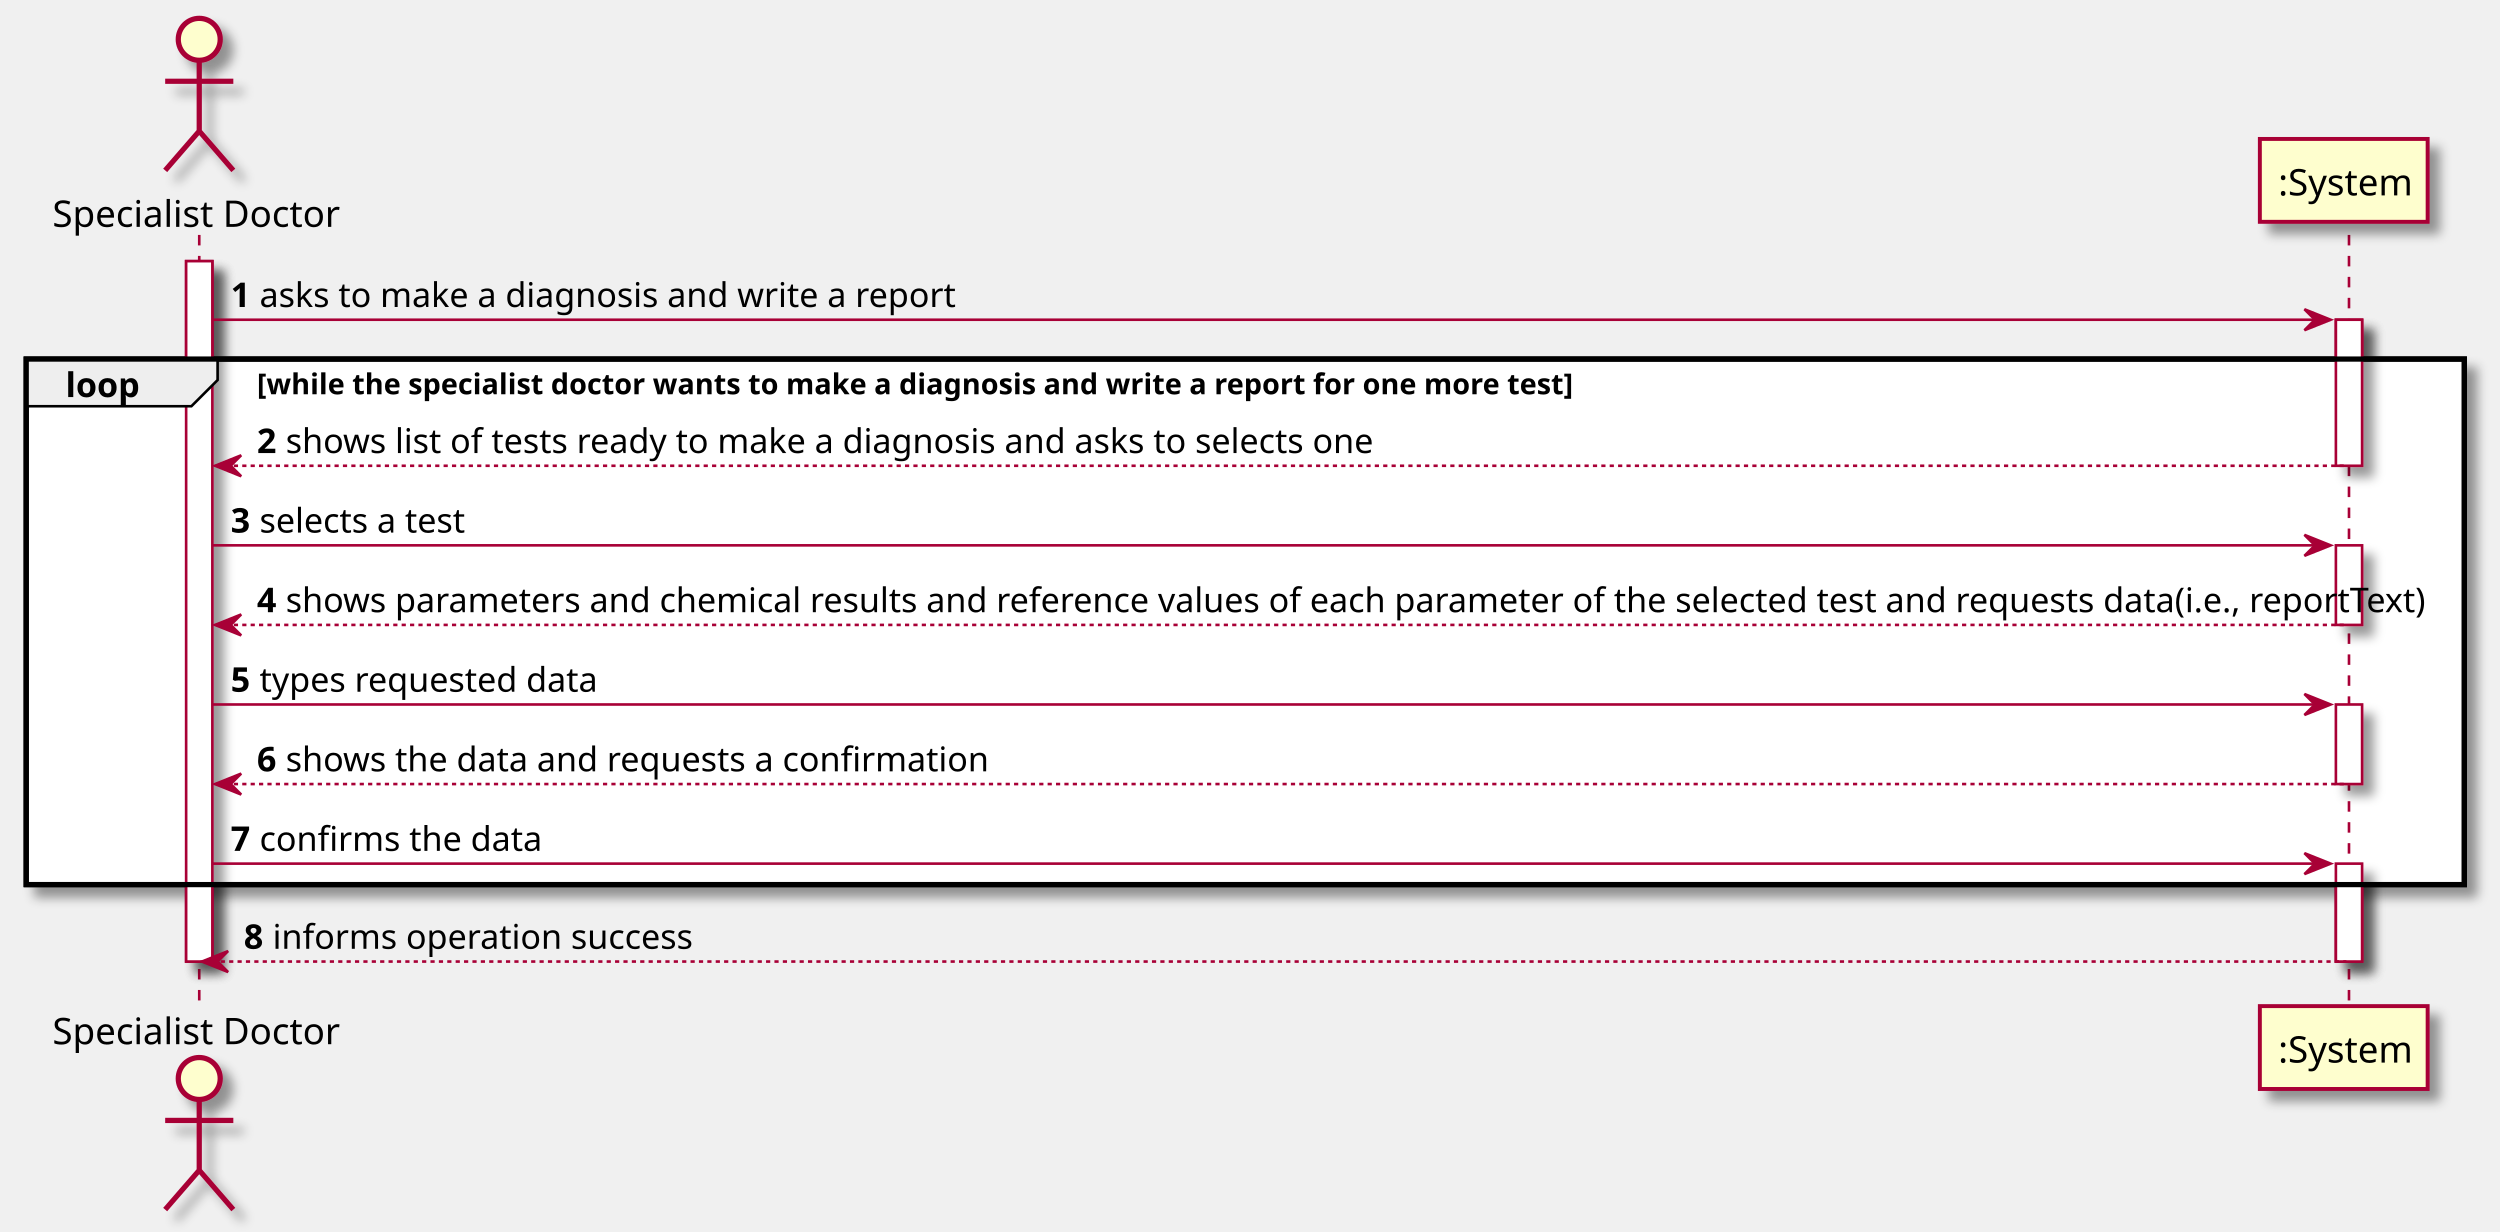
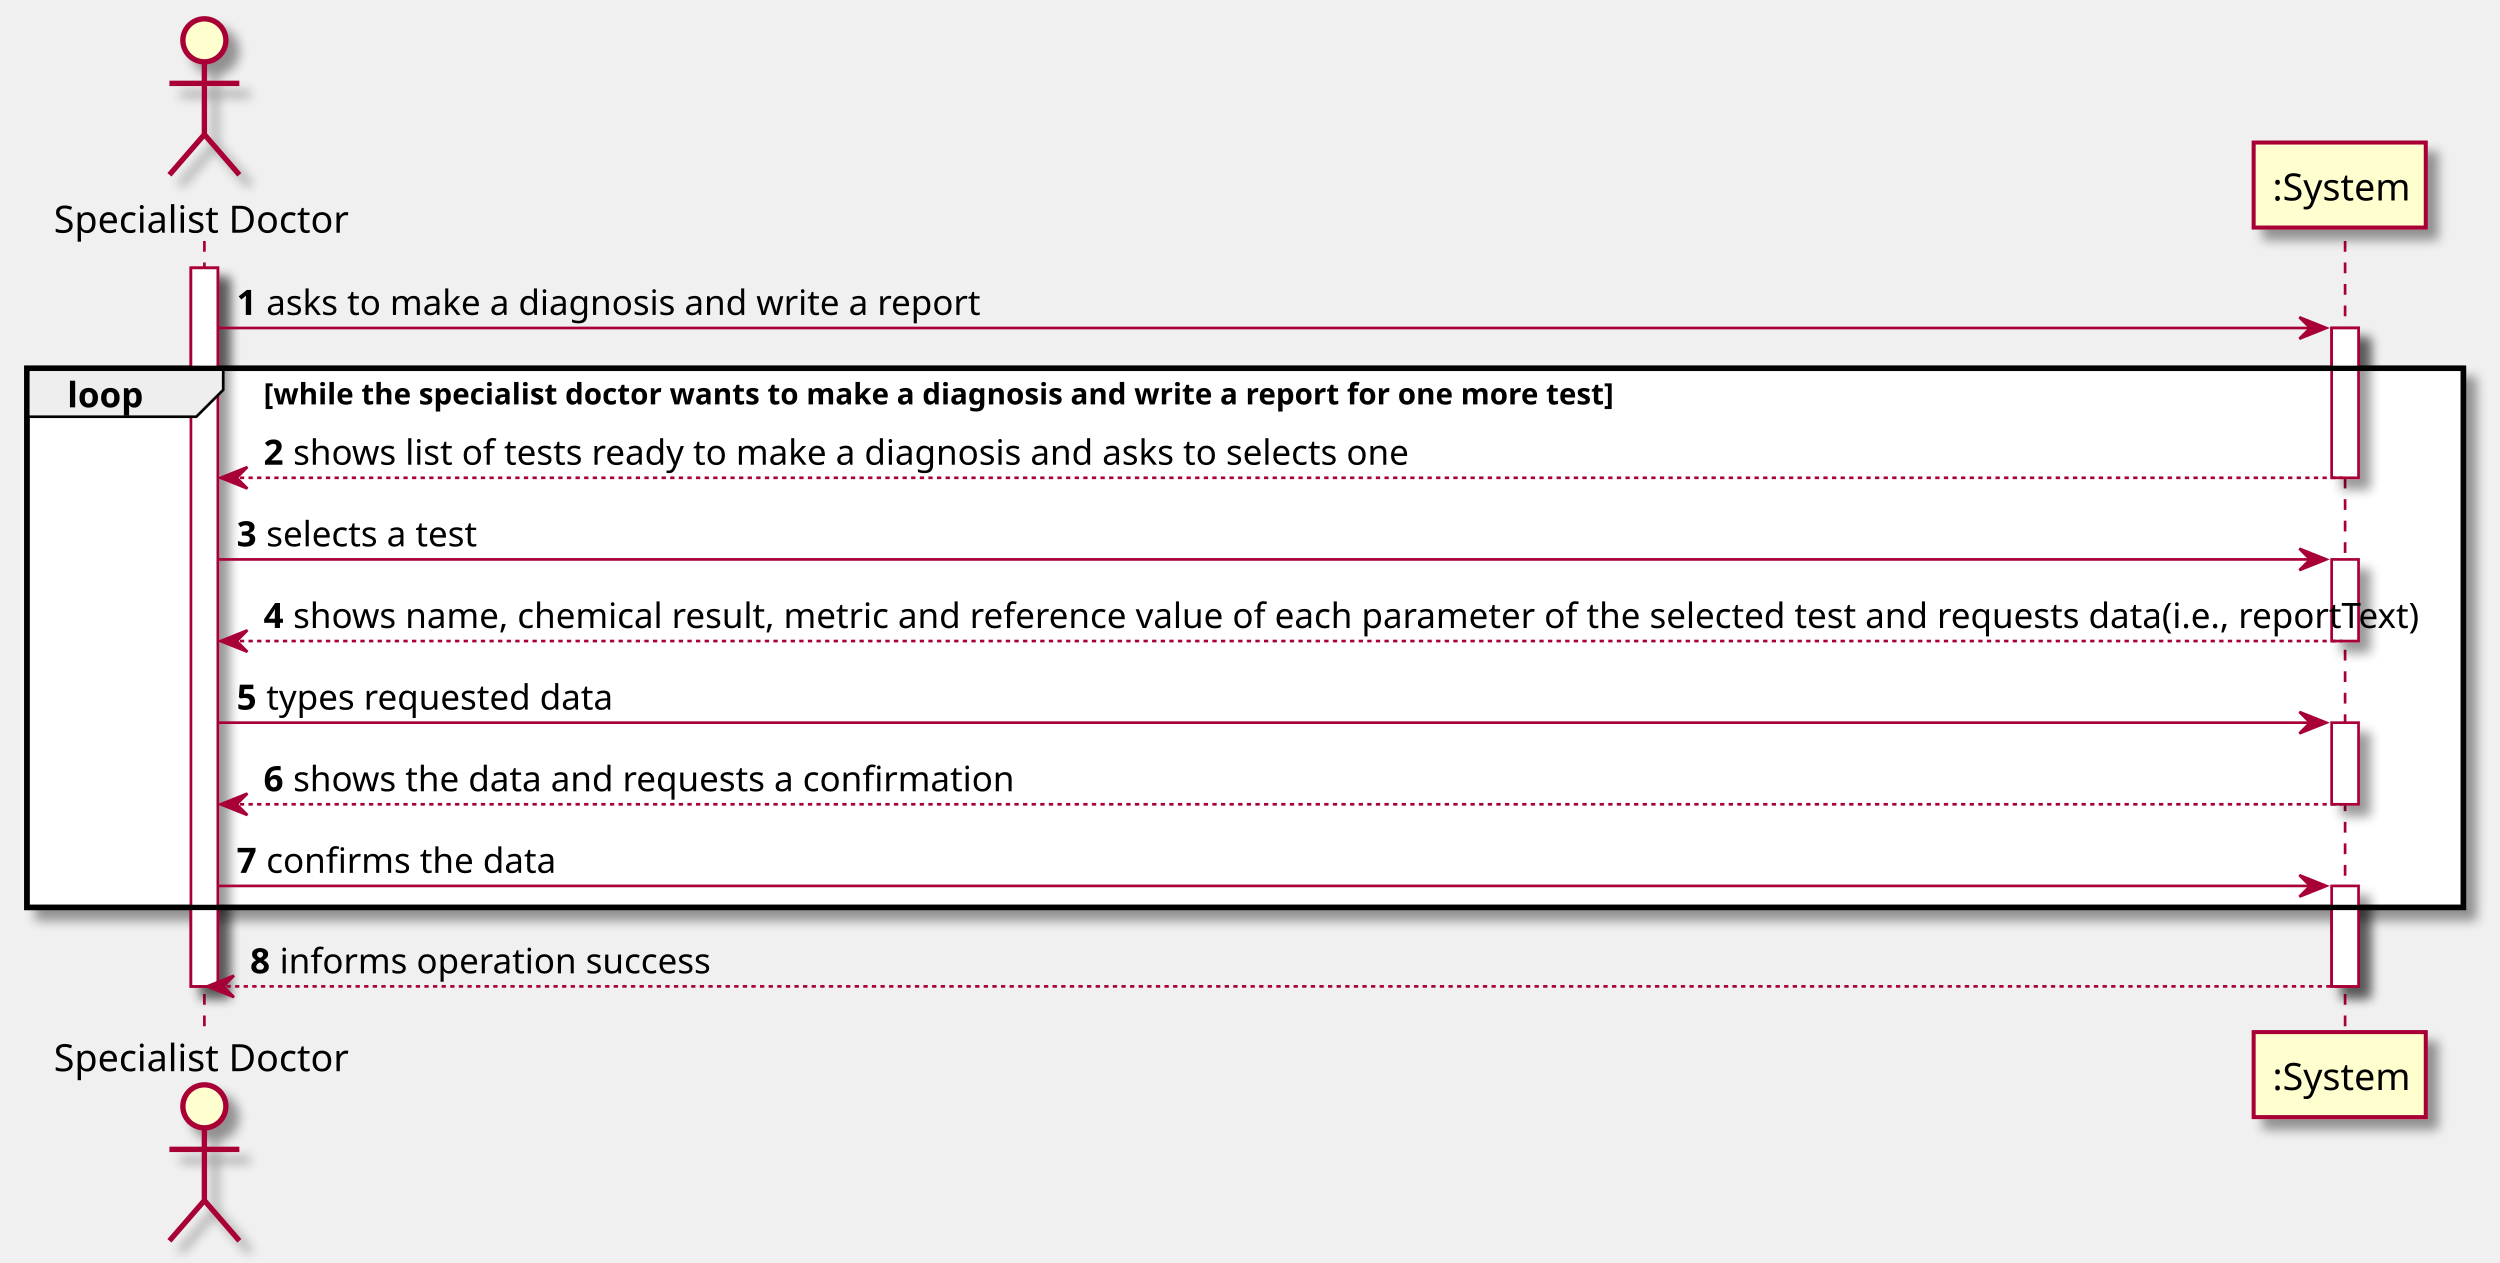
- <svg xmlns="http://www.w3.org/2000/svg" contentScriptType="application/ecmascript" contentStyleType="text/css" height="587.5px" preserveAspectRatio="none" style="width:1192px;height:587px;" version="1.1" viewBox="0 0 1192 587" width="1192.5px" zoomAndPan="magnify">
+ <svg xmlns="http://www.w3.org/2000/svg" contentScriptType="application/ecmascript" contentStyleType="text/css" height="587.5px" preserveAspectRatio="none" style="width:1162px;height:587px;" version="1.1" viewBox="0 0 1162 587" width="1162.5px" zoomAndPan="magnify">
  <defs>
-     <filter height="300%" id="f19ohiry1q8700" width="300%" x="-1" y="-1">
+     <filter height="300%" id="f1lhffh21m9heg" width="300%" x="-1" y="-1">
      <feGaussianBlur result="blurOut" stdDeviation="2.5" />
      <feColorMatrix in="blurOut" result="blurOut2" type="matrix" values="0 0 0 0 0 0 0 0 0 0 0 0 0 0 0 0 0 0 .4 0" />
      <feOffset dx="5.0" dy="5.0" in="blurOut2" result="blurOut3" />
      <feBlend in="SourceGraphic" in2="blurOut3" mode="normal" />
    </filter>
  </defs>
  <g>
-     <rect fill="#FFFFFF" filter="url(#f19ohiry1q8700)" height="333.955" style="stroke:#A80036;stroke-width:1.25;" width="12.5" x="88.75" y="124.512" />
-     <rect fill="#FFFFFF" filter="url(#f19ohiry1q8700)" height="69.629" style="stroke:#A80036;stroke-width:1.25;" width="12.5" x="1113.75" y="152.451" />
-     <rect fill="#FFFFFF" filter="url(#f19ohiry1q8700)" height="37.94" style="stroke:#A80036;stroke-width:1.25;" width="12.5" x="1113.75" y="260.019" />
-     <rect fill="#FFFFFF" filter="url(#f19ohiry1q8700)" height="37.94" style="stroke:#A80036;stroke-width:1.25;" width="12.5" x="1113.75" y="335.898" />
-     <rect fill="#FFFFFF" filter="url(#f19ohiry1q8700)" height="46.69" style="stroke:#A80036;stroke-width:1.25;" width="12.5" x="1113.75" y="411.777" />
-     <rect fill="#FFFFFF" filter="url(#f19ohiry1q8700)" height="250.576" style="stroke:#000000;stroke-width:2.5;" width="1162.5" x="12.5" y="171.201" />
+     <rect fill="#FFFFFF" filter="url(#f1lhffh21m9heg)" height="333.955" style="stroke:#A80036;stroke-width:1.25;" width="12.5" x="88.75" y="124.512" />
+     <rect fill="#FFFFFF" filter="url(#f1lhffh21m9heg)" height="69.629" style="stroke:#A80036;stroke-width:1.25;" width="12.5" x="1083.75" y="152.451" />
+     <rect fill="#FFFFFF" filter="url(#f1lhffh21m9heg)" height="37.94" style="stroke:#A80036;stroke-width:1.25;" width="12.5" x="1083.75" y="260.019" />
+     <rect fill="#FFFFFF" filter="url(#f1lhffh21m9heg)" height="37.94" style="stroke:#A80036;stroke-width:1.25;" width="12.5" x="1083.75" y="335.898" />
+     <rect fill="#FFFFFF" filter="url(#f1lhffh21m9heg)" height="46.69" style="stroke:#A80036;stroke-width:1.25;" width="12.5" x="1083.75" y="411.777" />
+     <rect fill="#FFFFFF" filter="url(#f1lhffh21m9heg)" height="250.576" style="stroke:#000000;stroke-width:2.5;" width="1132.5" x="12.5" y="171.201" />
    <line style="stroke:#A80036;stroke-width:1.25;stroke-dasharray:5.0,5.0;" x1="95" x2="95" y1="112.012" y2="480.967" />
-     <line style="stroke:#A80036;stroke-width:1.25;stroke-dasharray:5.0,5.0;" x1="1120" x2="1120" y1="112.012" y2="480.967" />
+     <line style="stroke:#A80036;stroke-width:1.25;stroke-dasharray:5.0,5.0;" x1="1090" x2="1090" y1="112.012" y2="480.967" />
    <text fill="#000000" font-family="sans-serif" font-size="17.5" lengthAdjust="spacing" textLength="132.5" x="25" y="108.166">Specialist Doctor</text>
-     <ellipse cx="95" cy="18.75" fill="#FEFECE" filter="url(#f19ohiry1q8700)" rx="10" ry="10" style="stroke:#A80036;stroke-width:2.5;" />
-     <path d="M95,28.75 L95,62.5 M78.75,38.75 L111.25,38.75 M95,62.5 L78.75,81.25 M95,62.5 L111.25,81.25 " fill="none" filter="url(#f19ohiry1q8700)" style="stroke:#A80036;stroke-width:2.5;" />
+     <ellipse cx="95" cy="18.75" fill="#FEFECE" filter="url(#f1lhffh21m9heg)" rx="10" ry="10" style="stroke:#A80036;stroke-width:2.5;" />
+     <path d="M95,28.75 L95,62.5 M78.75,38.75 L111.25,38.75 M95,62.5 L78.75,81.25 M95,62.5 L111.25,81.25 " fill="none" filter="url(#f1lhffh21m9heg)" style="stroke:#A80036;stroke-width:2.5;" />
    <text fill="#000000" font-family="sans-serif" font-size="17.5" lengthAdjust="spacing" textLength="132.5" x="25" y="497.883">Specialist Doctor</text>
-     <ellipse cx="95" cy="514.229" fill="#FEFECE" filter="url(#f19ohiry1q8700)" rx="10" ry="10" style="stroke:#A80036;stroke-width:2.5;" />
-     <path d="M95,524.229 L95,557.979 M78.75,534.229 L111.25,534.229 M95,557.979 L78.75,576.729 M95,557.979 L111.25,576.729 " fill="none" filter="url(#f19ohiry1q8700)" style="stroke:#A80036;stroke-width:2.5;" />
-     <rect fill="#FEFECE" filter="url(#f19ohiry1q8700)" height="39.512" style="stroke:#A80036;stroke-width:1.875;" width="80" x="1077.5" y="66.25" />
-     <text fill="#000000" font-family="sans-serif" font-size="17.5" lengthAdjust="spacing" textLength="62.5" x="1086.25" y="93.166">:System</text>
-     <rect fill="#FEFECE" filter="url(#f19ohiry1q8700)" height="39.512" style="stroke:#A80036;stroke-width:1.875;" width="80" x="1077.5" y="479.717" />
-     <text fill="#000000" font-family="sans-serif" font-size="17.5" lengthAdjust="spacing" textLength="62.5" x="1086.25" y="506.633">:System</text>
-     <rect fill="#FFFFFF" filter="url(#f19ohiry1q8700)" height="333.955" style="stroke:#A80036;stroke-width:1.25;" width="12.5" x="88.75" y="124.512" />
-     <rect fill="#FFFFFF" filter="url(#f19ohiry1q8700)" height="69.629" style="stroke:#A80036;stroke-width:1.25;" width="12.5" x="1113.75" y="152.451" />
-     <rect fill="#FFFFFF" filter="url(#f19ohiry1q8700)" height="37.94" style="stroke:#A80036;stroke-width:1.25;" width="12.5" x="1113.75" y="260.019" />
-     <rect fill="#FFFFFF" filter="url(#f19ohiry1q8700)" height="37.94" style="stroke:#A80036;stroke-width:1.25;" width="12.5" x="1113.75" y="335.898" />
-     <rect fill="#FFFFFF" filter="url(#f19ohiry1q8700)" height="46.69" style="stroke:#A80036;stroke-width:1.25;" width="12.5" x="1113.75" y="411.777" />
-     <polygon fill="#A80036" points="1098.75,147.451,1111.25,152.451,1098.75,157.451,1103.75,152.451" style="stroke:#A80036;stroke-width:1.25;" />
-     <line style="stroke:#A80036;stroke-width:1.25;" x1="101.25" x2="1106.25" y1="152.451" y2="152.451" />
+     <ellipse cx="95" cy="514.229" fill="#FEFECE" filter="url(#f1lhffh21m9heg)" rx="10" ry="10" style="stroke:#A80036;stroke-width:2.5;" />
+     <path d="M95,524.229 L95,557.979 M78.75,534.229 L111.25,534.229 M95,557.979 L78.75,576.729 M95,557.979 L111.25,576.729 " fill="none" filter="url(#f1lhffh21m9heg)" style="stroke:#A80036;stroke-width:2.5;" />
+     <rect fill="#FEFECE" filter="url(#f1lhffh21m9heg)" height="39.512" style="stroke:#A80036;stroke-width:1.875;" width="80" x="1047.5" y="66.25" />
+     <text fill="#000000" font-family="sans-serif" font-size="17.5" lengthAdjust="spacing" textLength="62.5" x="1056.25" y="93.166">:System</text>
+     <rect fill="#FEFECE" filter="url(#f1lhffh21m9heg)" height="39.512" style="stroke:#A80036;stroke-width:1.875;" width="80" x="1047.5" y="479.717" />
+     <text fill="#000000" font-family="sans-serif" font-size="17.5" lengthAdjust="spacing" textLength="62.5" x="1056.25" y="506.633">:System</text>
+     <rect fill="#FFFFFF" filter="url(#f1lhffh21m9heg)" height="333.955" style="stroke:#A80036;stroke-width:1.25;" width="12.5" x="88.75" y="124.512" />
+     <rect fill="#FFFFFF" filter="url(#f1lhffh21m9heg)" height="69.629" style="stroke:#A80036;stroke-width:1.25;" width="12.5" x="1083.75" y="152.451" />
+     <rect fill="#FFFFFF" filter="url(#f1lhffh21m9heg)" height="37.94" style="stroke:#A80036;stroke-width:1.25;" width="12.5" x="1083.75" y="260.019" />
+     <rect fill="#FFFFFF" filter="url(#f1lhffh21m9heg)" height="37.94" style="stroke:#A80036;stroke-width:1.25;" width="12.5" x="1083.75" y="335.898" />
+     <rect fill="#FFFFFF" filter="url(#f1lhffh21m9heg)" height="46.69" style="stroke:#A80036;stroke-width:1.25;" width="12.5" x="1083.75" y="411.777" />
+     <polygon fill="#A80036" points="1068.75,147.451,1081.25,152.451,1068.75,157.451,1073.75,152.451" style="stroke:#A80036;stroke-width:1.25;" />
+     <line style="stroke:#A80036;stroke-width:1.25;" x1="101.25" x2="1076.25" y1="152.451" y2="152.451" />
    <text fill="#000000" font-family="sans-serif" font-size="16.25" font-weight="bold" lengthAdjust="spacing" textLength="8.75" x="110" y="146.381">1</text>
    <text fill="#000000" font-family="sans-serif" font-size="16.25" lengthAdjust="spacing" textLength="316.25" x="123.75" y="146.381">asks to make a diagnosis and write a report</text>
    <path d="M12.5,171.201 L103.75,171.201 L103.75,181.201 L91.25,193.701 L12.5,193.701 L12.5,171.201 " fill="#EEEEEE" style="stroke:#000000;stroke-width:1.25;" />
-     <rect fill="none" height="250.576" style="stroke:#000000;stroke-width:2.5;" width="1162.5" x="12.5" y="171.201" />
+     <rect fill="none" height="250.576" style="stroke:#000000;stroke-width:2.5;" width="1132.5" x="12.5" y="171.201" />
    <text fill="#000000" font-family="sans-serif" font-size="16.25" font-weight="bold" lengthAdjust="spacing" textLength="35" x="31.25" y="189.32">loop</text>
    <text fill="#000000" font-family="sans-serif" font-size="13.75" font-weight="bold" lengthAdjust="spacing" textLength="635" x="122.5" y="187.975">[while the specialist doctor wants to make a diagnosis and write a report for one more test]</text>
    <polygon fill="#A80036" points="115,217.08,102.5,222.08,115,227.08,110,222.08" style="stroke:#A80036;stroke-width:1.25;" />
-     <line style="stroke:#A80036;stroke-width:1.25;stroke-dasharray:2.0,2.0;" x1="107.5" x2="1118.75" y1="222.08" y2="222.08" />
+     <line style="stroke:#A80036;stroke-width:1.25;stroke-dasharray:2.0,2.0;" x1="107.5" x2="1088.75" y1="222.08" y2="222.08" />
    <text fill="#000000" font-family="sans-serif" font-size="16.25" font-weight="bold" lengthAdjust="spacing" textLength="8.75" x="122.5" y="216.01">2</text>
    <text fill="#000000" font-family="sans-serif" font-size="16.25" lengthAdjust="spacing" textLength="506.25" x="136.25" y="216.01">shows list of tests ready to make a diagnosis and asks to selects one</text>
-     <polygon fill="#A80036" points="1098.75,255.019,1111.25,260.019,1098.75,265.019,1103.75,260.019" style="stroke:#A80036;stroke-width:1.25;" />
-     <line style="stroke:#A80036;stroke-width:1.25;" x1="101.25" x2="1106.25" y1="260.019" y2="260.019" />
+     <polygon fill="#A80036" points="1068.75,255.019,1081.25,260.019,1068.75,265.019,1073.75,260.019" style="stroke:#A80036;stroke-width:1.25;" />
+     <line style="stroke:#A80036;stroke-width:1.25;" x1="101.25" x2="1076.25" y1="260.019" y2="260.019" />
    <text fill="#000000" font-family="sans-serif" font-size="16.25" font-weight="bold" lengthAdjust="spacing" textLength="8.75" x="110" y="253.949">3</text>
    <text fill="#000000" font-family="sans-serif" font-size="16.25" lengthAdjust="spacing" textLength="98.75" x="123.75" y="253.949">selects a test</text>
    <polygon fill="#A80036" points="115,292.959,102.5,297.959,115,302.959,110,297.959" style="stroke:#A80036;stroke-width:1.25;" />
-     <line style="stroke:#A80036;stroke-width:1.25;stroke-dasharray:2.0,2.0;" x1="107.5" x2="1118.75" y1="297.959" y2="297.959" />
+     <line style="stroke:#A80036;stroke-width:1.25;stroke-dasharray:2.0,2.0;" x1="107.5" x2="1088.75" y1="297.959" y2="297.959" />
    <text fill="#000000" font-family="sans-serif" font-size="16.25" font-weight="bold" lengthAdjust="spacing" textLength="8.75" x="122.5" y="291.888">4</text>
-     <text fill="#000000" font-family="sans-serif" font-size="16.25" lengthAdjust="spacing" textLength="968.75" x="136.25" y="291.888">shows parameters and chemical results and reference values of each parameter of the selected test and requests data(i.e., reportText)</text>
-     <polygon fill="#A80036" points="1098.75,330.898,1111.25,335.898,1098.75,340.898,1103.75,335.898" style="stroke:#A80036;stroke-width:1.25;" />
-     <line style="stroke:#A80036;stroke-width:1.25;" x1="101.25" x2="1106.25" y1="335.898" y2="335.898" />
+     <text fill="#000000" font-family="sans-serif" font-size="16.25" lengthAdjust="spacing" textLength="938.75" x="136.25" y="291.888">shows name, chemical result, metric and reference value of each parameter of the selected test and requests data(i.e., reportText)</text>
+     <polygon fill="#A80036" points="1068.75,330.898,1081.25,335.898,1068.75,340.898,1073.75,335.898" style="stroke:#A80036;stroke-width:1.25;" />
+     <line style="stroke:#A80036;stroke-width:1.25;" x1="101.25" x2="1076.25" y1="335.898" y2="335.898" />
    <text fill="#000000" font-family="sans-serif" font-size="16.25" font-weight="bold" lengthAdjust="spacing" textLength="8.75" x="110" y="329.828">5</text>
    <text fill="#000000" font-family="sans-serif" font-size="16.25" lengthAdjust="spacing" textLength="152.5" x="123.75" y="329.828">types requested data</text>
    <polygon fill="#A80036" points="115,368.838,102.5,373.838,115,378.838,110,373.838" style="stroke:#A80036;stroke-width:1.25;" />
-     <line style="stroke:#A80036;stroke-width:1.25;stroke-dasharray:2.0,2.0;" x1="107.5" x2="1118.75" y1="373.838" y2="373.838" />
+     <line style="stroke:#A80036;stroke-width:1.25;stroke-dasharray:2.0,2.0;" x1="107.5" x2="1088.75" y1="373.838" y2="373.838" />
    <text fill="#000000" font-family="sans-serif" font-size="16.25" font-weight="bold" lengthAdjust="spacing" textLength="8.75" x="122.5" y="367.767">6</text>
    <text fill="#000000" font-family="sans-serif" font-size="16.25" lengthAdjust="spacing" textLength="315" x="136.25" y="367.767">shows the data and requests a confirmation</text>
-     <polygon fill="#A80036" points="1098.75,406.777,1111.25,411.777,1098.75,416.777,1103.75,411.777" style="stroke:#A80036;stroke-width:1.25;" />
-     <line style="stroke:#A80036;stroke-width:1.25;" x1="101.25" x2="1106.25" y1="411.777" y2="411.777" />
+     <polygon fill="#A80036" points="1068.75,406.777,1081.25,411.777,1068.75,416.777,1073.75,411.777" style="stroke:#A80036;stroke-width:1.25;" />
+     <line style="stroke:#A80036;stroke-width:1.25;" x1="101.25" x2="1076.25" y1="411.777" y2="411.777" />
    <text fill="#000000" font-family="sans-serif" font-size="16.25" font-weight="bold" lengthAdjust="spacing" textLength="8.75" x="110" y="405.707">7</text>
    <text fill="#000000" font-family="sans-serif" font-size="16.25" lengthAdjust="spacing" textLength="125" x="123.75" y="405.707">confirms the data</text>
    <polygon fill="#A80036" points="108.75,453.467,96.25,458.467,108.75,463.467,103.75,458.467" style="stroke:#A80036;stroke-width:1.25;" />
-     <line style="stroke:#A80036;stroke-width:1.25;stroke-dasharray:2.0,2.0;" x1="101.25" x2="1118.75" y1="458.467" y2="458.467" />
+     <line style="stroke:#A80036;stroke-width:1.25;stroke-dasharray:2.0,2.0;" x1="101.25" x2="1088.75" y1="458.467" y2="458.467" />
    <text fill="#000000" font-family="sans-serif" font-size="16.25" font-weight="bold" lengthAdjust="spacing" textLength="8.75" x="116.25" y="452.396">8</text>
    <text fill="#000000" font-family="sans-serif" font-size="16.25" lengthAdjust="spacing" textLength="190" x="130" y="452.396">informs operation success</text>
  </g>
</svg>
